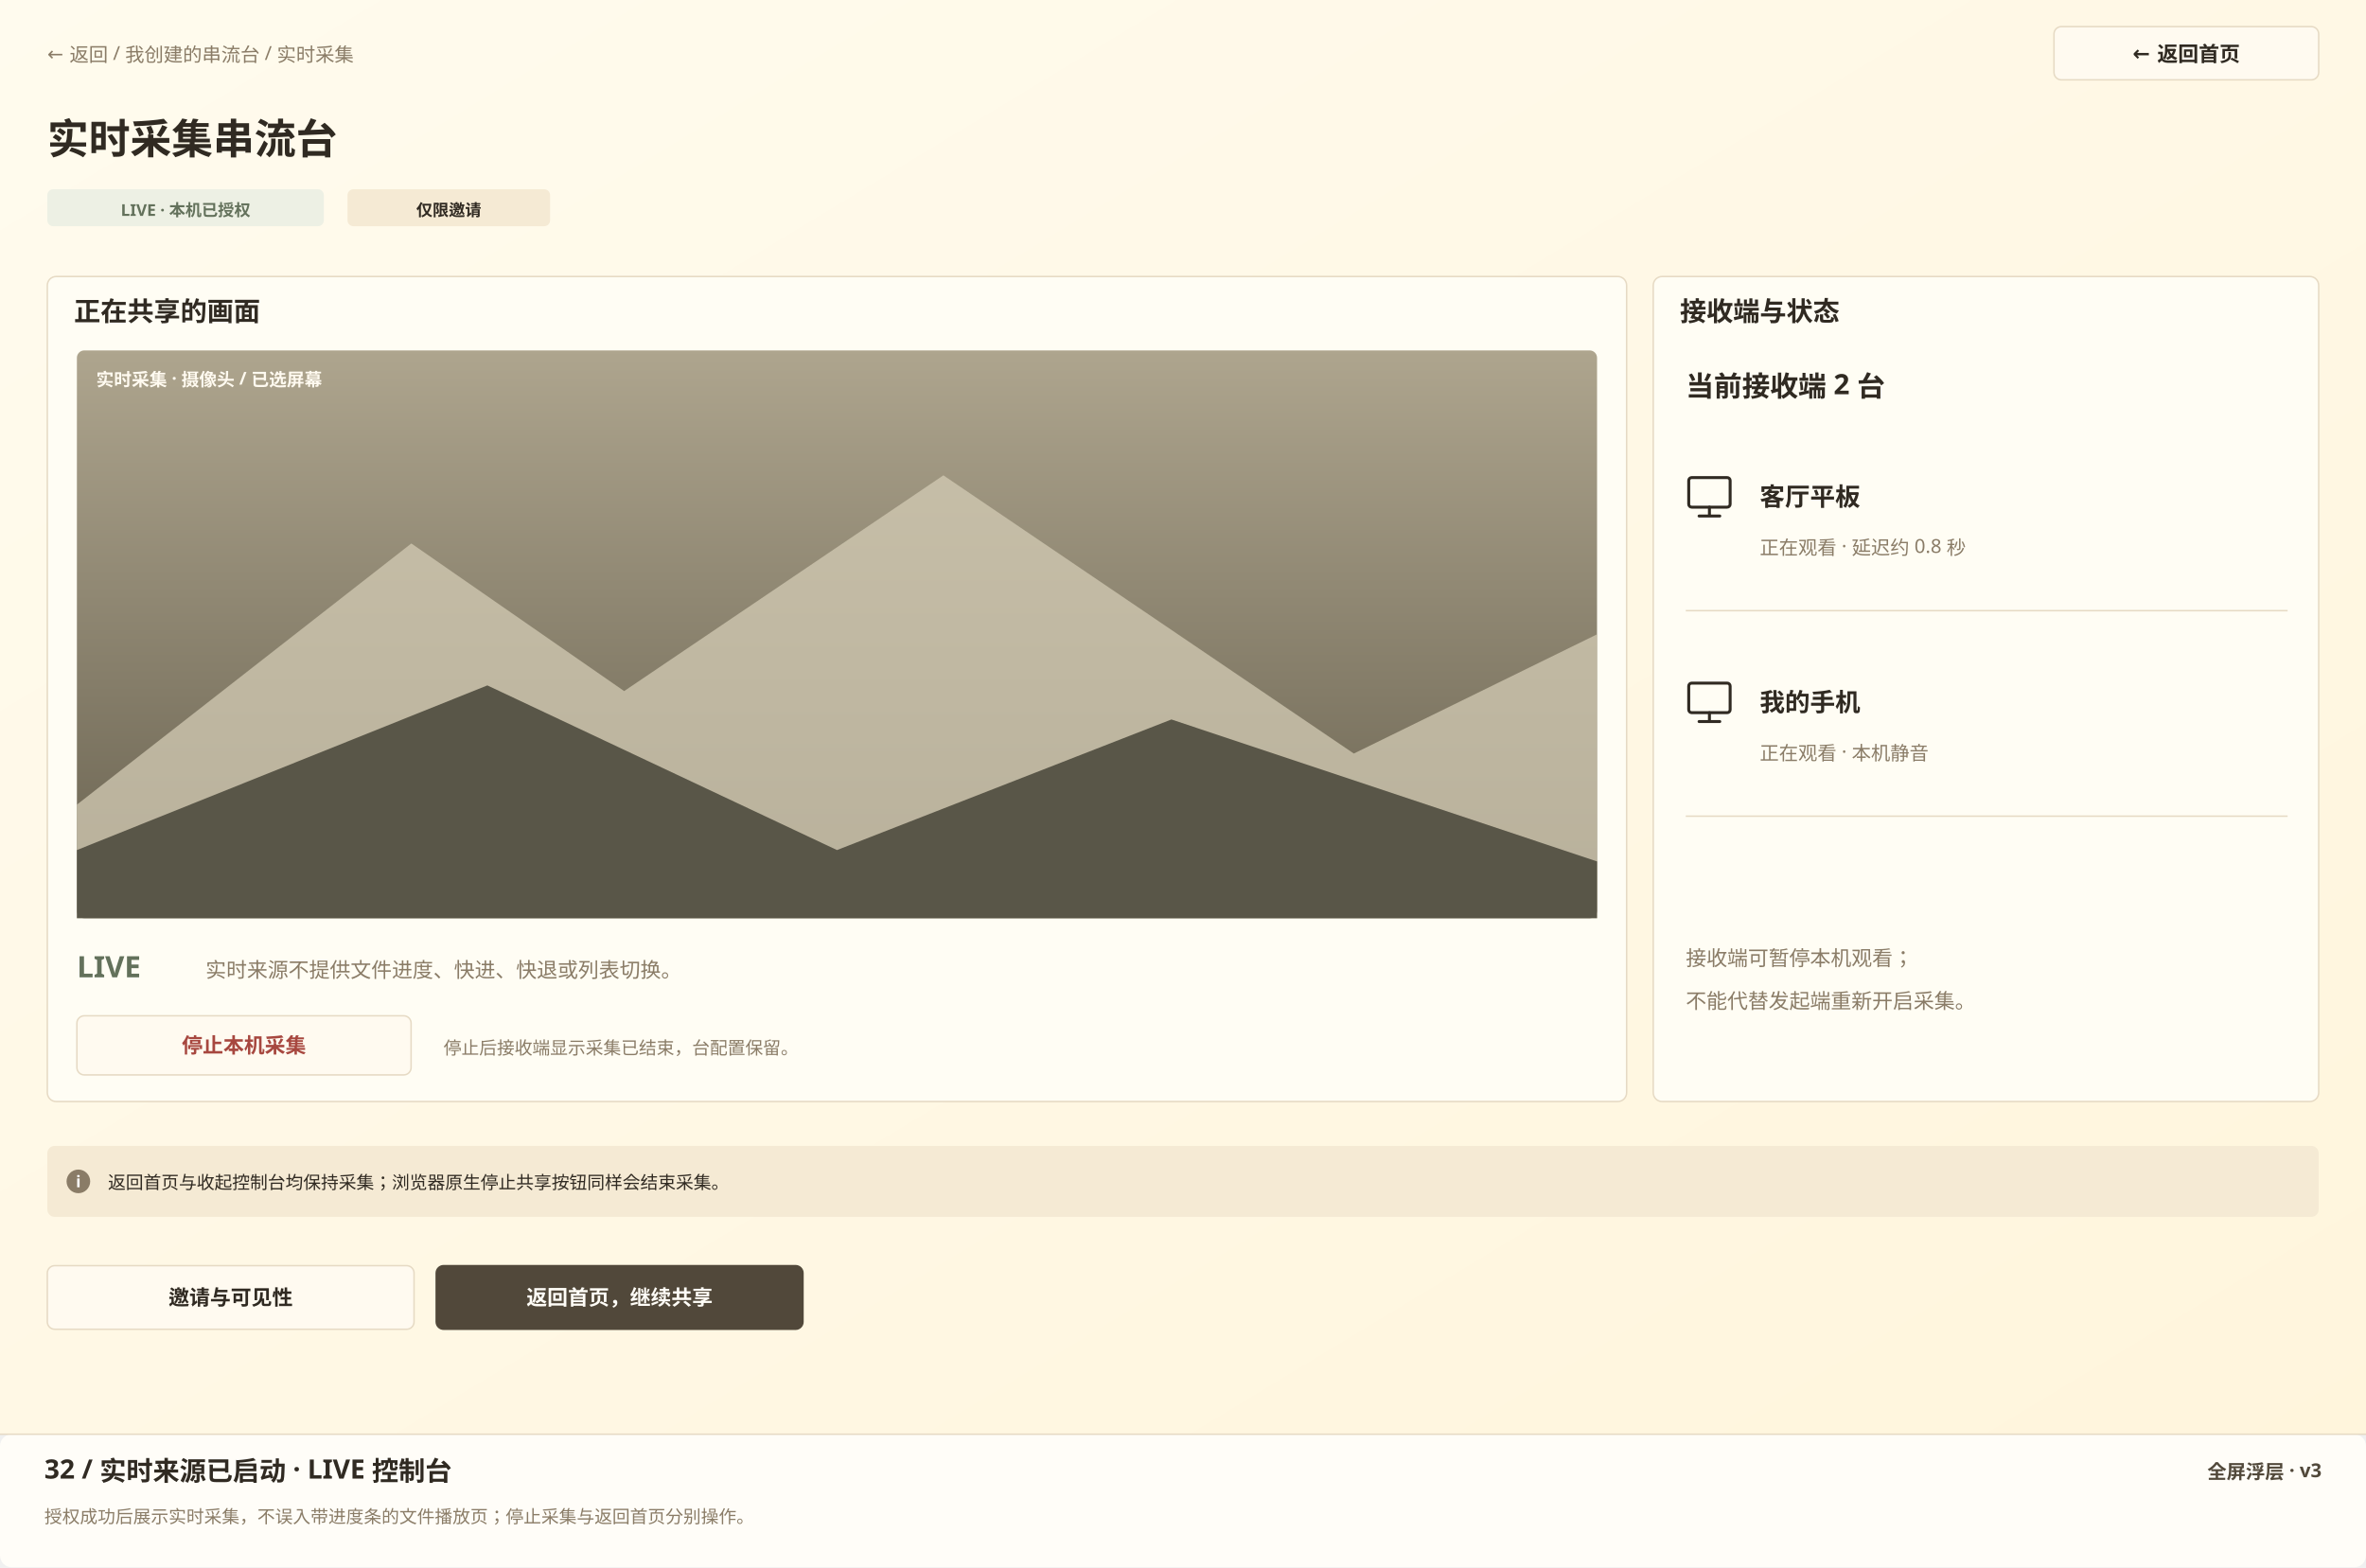
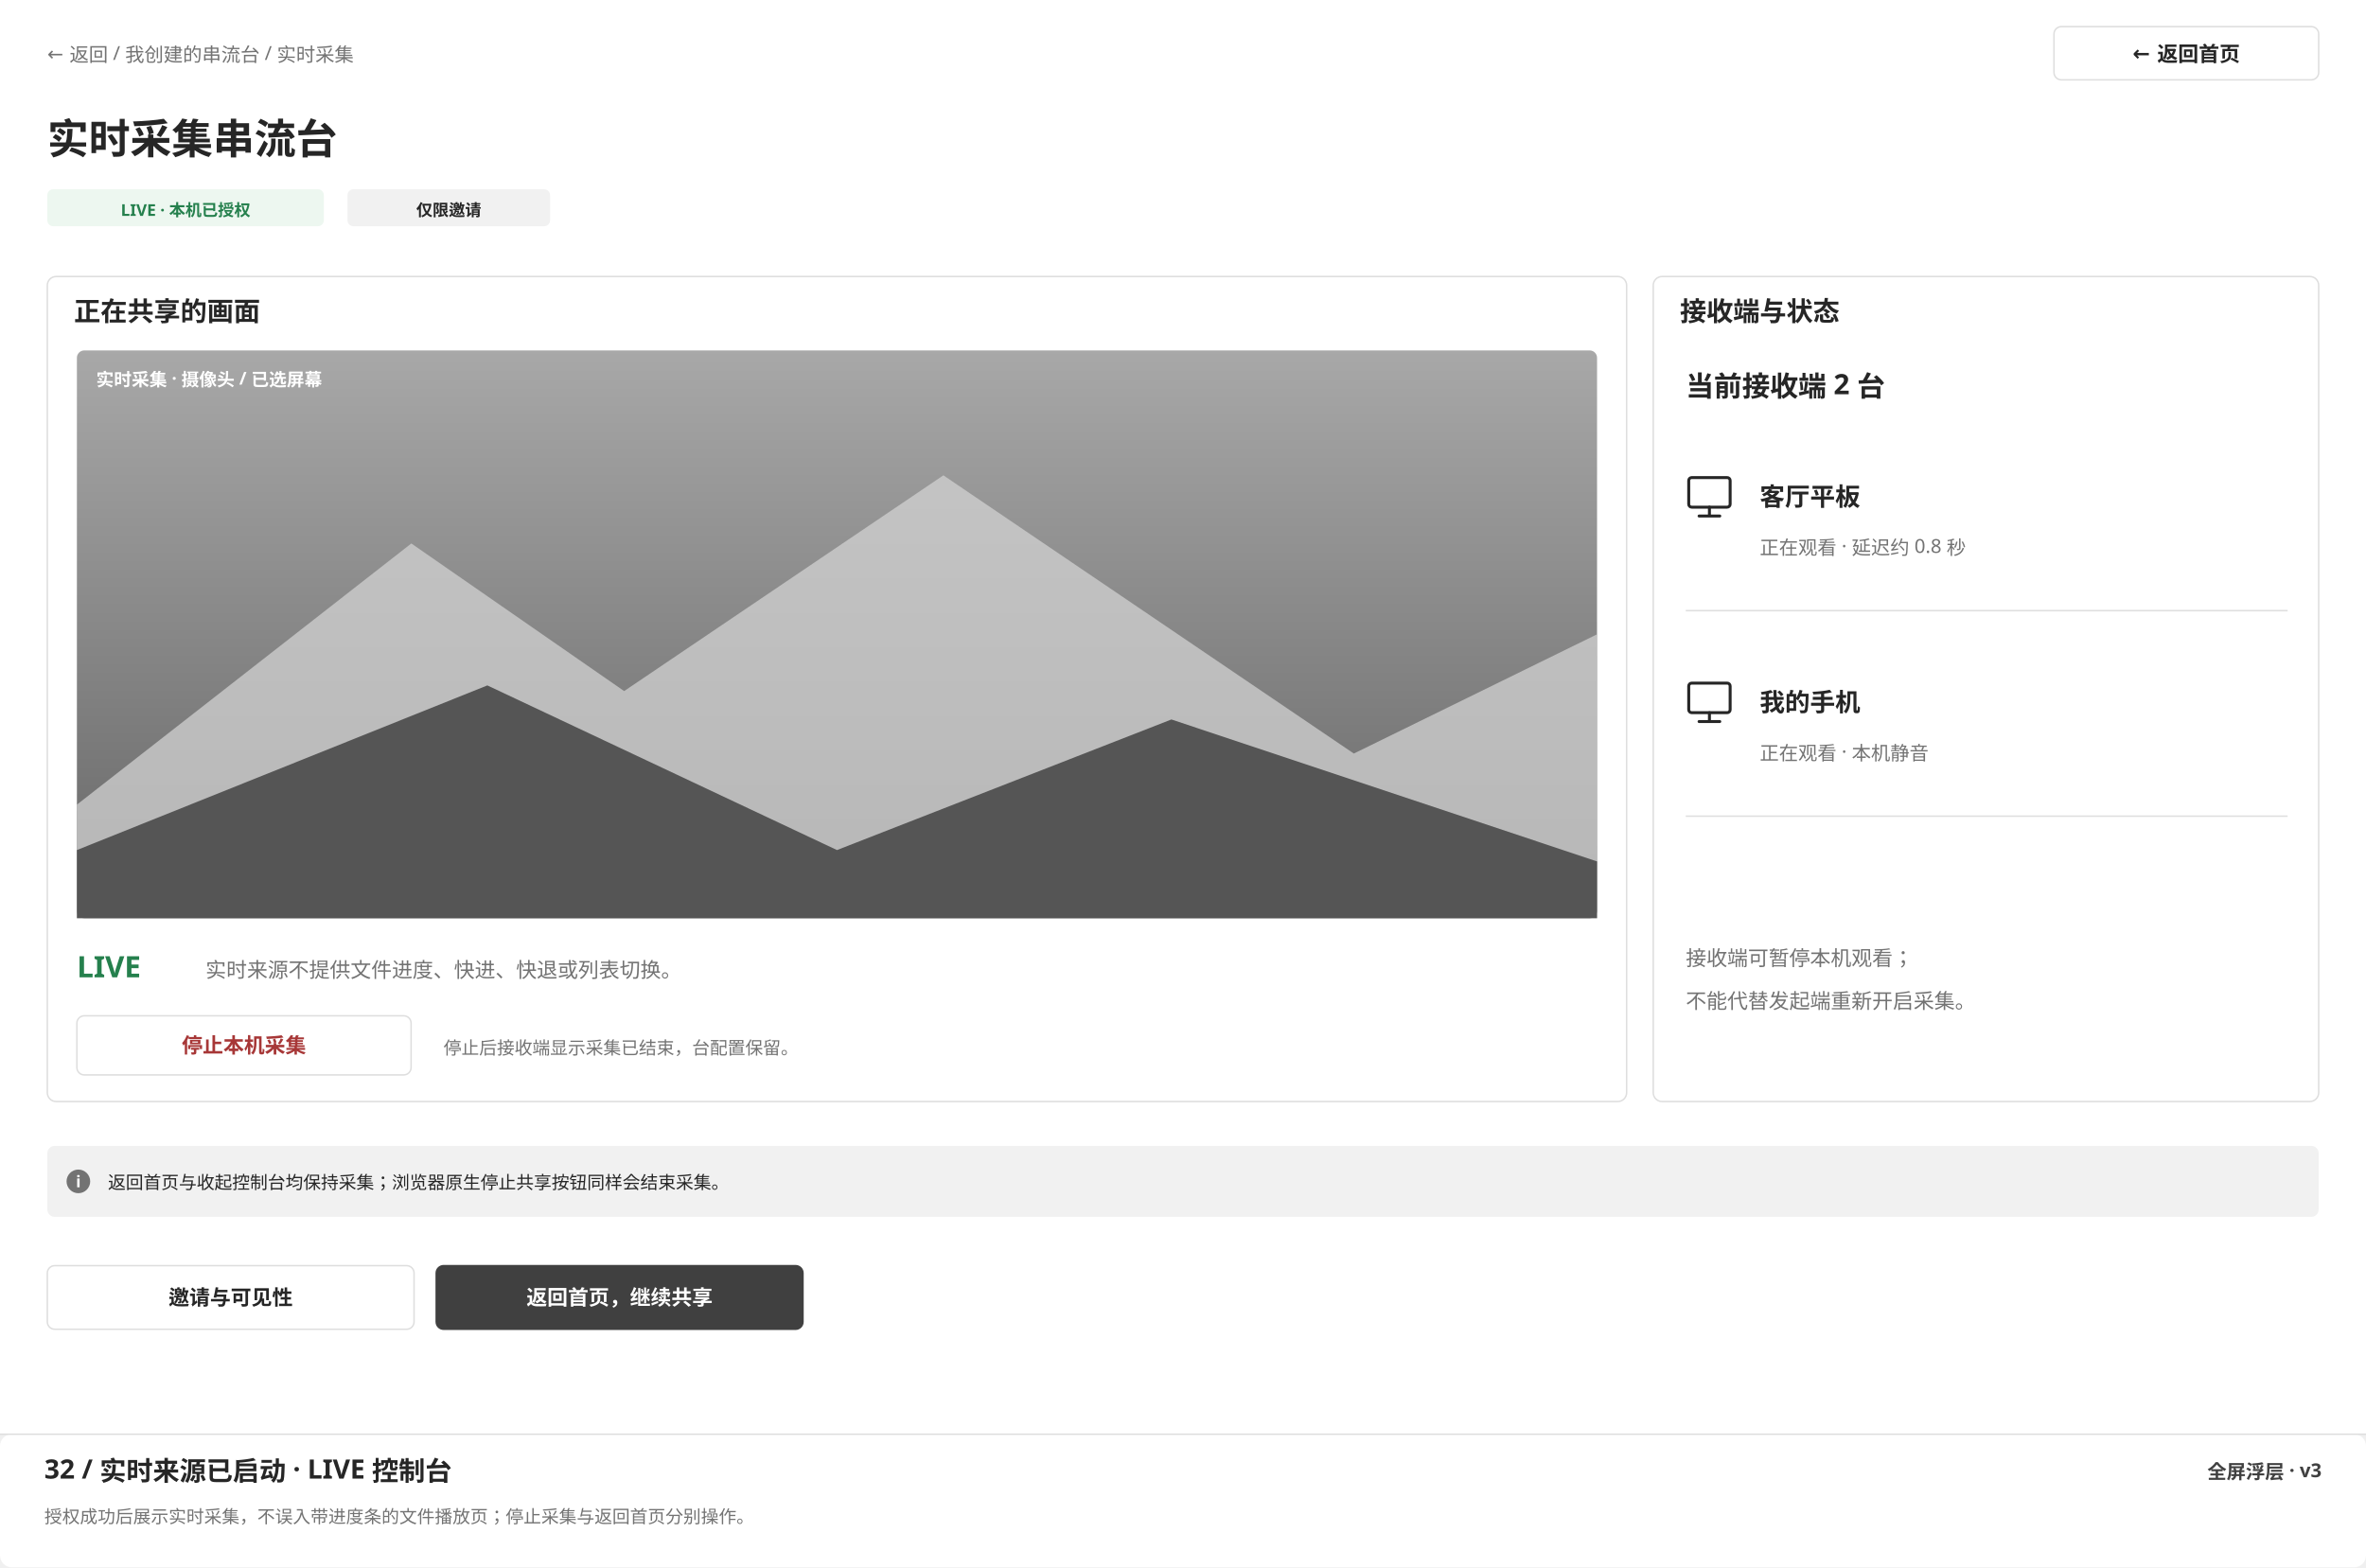
<svg xmlns="http://www.w3.org/2000/svg" width="1600" height="1060" viewBox="0 0 1600 1060">
  <defs>
    <linearGradient id="warm" x1="0" y1="0" x2="1" y2="1">
-       <stop stop-color="#fffbee" />
-       <stop offset="1" stop-color="#fff5dc" />
+       <stop stop-color="#ffffff" />
+       <stop offset="1" stop-color="#ffffff" />
    </linearGradient>
    <linearGradient id="land" x1="0" y1="0" x2="0" y2="1">
-       <stop stop-color="#aea58e" />
-       <stop offset="1" stop-color="#68614f" />
+       <stop stop-color="#a8a8a8" />
+       <stop offset="1" stop-color="#666666" />
    </linearGradient>
    <filter id="shadow">
-       <feDropShadow dx="0" dy="6" stdDeviation="9" flood-color="#3e3525" flood-opacity=".16" />
+       <feDropShadow dx="0" dy="6" stdDeviation="9" flood-color="#000000" flood-opacity=".16" />
    </filter>
  </defs>
  <rect x="0" y="0" width="1600" height="970" rx="0" fill="url(#warm)" stroke="none" />
-   <text x="32" y="41" font-family="Microsoft YaHei, Segoe UI, sans-serif" font-size="13" font-weight="400" text-anchor="start" fill="#8a7c67">← 返回  /  我创建的串流台  /  实时采集</text>
+   <text x="32" y="41" font-family="Microsoft YaHei, Segoe UI, sans-serif" font-size="13" font-weight="400" text-anchor="start" fill="#737373">← 返回  /  我创建的串流台  /  实时采集</text>
  <a href="02-discovery.svg" aria-label="返回串流控制台">
    <rect x="28" y="15" width="205" height="37" fill="transparent" />
  </a>
-   <rect x="1389" y="18" width="179" height="36" rx="5" fill="#fffaf0" stroke="#e6dac4" />
-   <text x="1478.5" y="41" font-family="Microsoft YaHei, Segoe UI, sans-serif" font-size="14" font-weight="600" text-anchor="middle" fill="#302a22">← 返回首页</text>
+   <rect x="1389" y="18" width="179" height="36" rx="5" fill="#ffffff" stroke="#dedede" />
+   <text x="1478.5" y="41" font-family="Microsoft YaHei, Segoe UI, sans-serif" font-size="14" font-weight="600" text-anchor="middle" fill="#262626">← 返回首页</text>
  <a href="22-home-background.svg" aria-label="← 返回首页">
    <rect x="1389" y="18" width="179" height="36" fill="transparent" />
  </a>
-   <text x="32" y="104" font-family="Microsoft YaHei, Segoe UI, sans-serif" font-size="28" font-weight="700" text-anchor="start" fill="#302a22">实时采集串流台</text>
-   <rect x="32" y="128" width="187" height="25" rx="4" fill="#edf0e4" stroke="none" />
-   <text x="125.5" y="146" font-family="Microsoft YaHei, Segoe UI, sans-serif" font-size="11" font-weight="600" text-anchor="middle" fill="#63715b">LIVE · 本机已授权</text>
-   <rect x="235" y="128" width="137" height="25" rx="4" fill="#f5ead4" stroke="none" />
-   <text x="303.5" y="146" font-family="Microsoft YaHei, Segoe UI, sans-serif" font-size="11" font-weight="600" text-anchor="middle" fill="#302a22">仅限邀请</text>
-   <rect x="32" y="187" width="1068" height="558" rx="6" fill="#fffdf4" stroke="#e6dac4" />
-   <text x="50" y="217" font-family="Microsoft YaHei, Segoe UI, sans-serif" font-size="18" font-weight="700" text-anchor="start" fill="#302a22">正在共享的画面</text>
+   <text x="32" y="104" font-family="Microsoft YaHei, Segoe UI, sans-serif" font-size="28" font-weight="700" text-anchor="start" fill="#262626">实时采集串流台</text>
+   <rect x="32" y="128" width="187" height="25" rx="4" fill="#edf7f0" stroke="none" />
+   <text x="125.5" y="146" font-family="Microsoft YaHei, Segoe UI, sans-serif" font-size="11" font-weight="600" text-anchor="middle" fill="#25804d">LIVE · 本机已授权</text>
+   <rect x="235" y="128" width="137" height="25" rx="4" fill="#f1f1f1" stroke="none" />
+   <text x="303.5" y="146" font-family="Microsoft YaHei, Segoe UI, sans-serif" font-size="11" font-weight="600" text-anchor="middle" fill="#262626">仅限邀请</text>
+   <rect x="32" y="187" width="1068" height="558" rx="6" fill="#ffffff" stroke="#dedede" />
+   <text x="50" y="217" font-family="Microsoft YaHei, Segoe UI, sans-serif" font-size="18" font-weight="700" text-anchor="start" fill="#262626">正在共享的画面</text>
  <rect x="52" y="237" width="1028" height="384" rx="5" fill="url(#land)" stroke="none" />
-   <path d="M52 544.2L278.16 367.56 422.08 467.4 637.96 321.48 915.52 509.64 1080 429V621H52Z" fill="#d3cbb4" opacity=".75" />
-   <path d="M52 574.92L329.56 463.56 566 574.92 792.16 486.6 1080 582.6V621H52Z" fill="#595648" />
-   <text x="65" y="261" font-family="Microsoft YaHei, Segoe UI, sans-serif" font-size="12" font-weight="600" text-anchor="start" fill="#fffaf0">实时采集 · 摄像头 / 已选屏幕</text>
-   <text x="52" y="661" font-family="Microsoft YaHei, Segoe UI, sans-serif" font-size="20" font-weight="700" text-anchor="start" fill="#63715b">LIVE</text>
-   <text x="139" y="661" font-family="Microsoft YaHei, Segoe UI, sans-serif" font-size="14" font-weight="400" text-anchor="start" fill="#8a7c67">实时来源不提供文件进度、快进、快退或列表切换。</text>
-   <rect x="52" y="687" width="226" height="40" rx="5" fill="#fffaf0" stroke="#e6dac4" />
-   <text x="165" y="712" font-family="Microsoft YaHei, Segoe UI, sans-serif" font-size="14" font-weight="600" text-anchor="middle" fill="#a7473f">停止本机采集</text>
+   <path d="M52 544.2L278.16 367.56 422.08 467.4 637.96 321.48 915.52 509.64 1080 429V621H52Z" fill="#d2d2d2" opacity=".75" />
+   <path d="M52 574.92L329.56 463.56 566 574.92 792.16 486.6 1080 582.6V621H52Z" fill="#555555" />
+   <text x="65" y="261" font-family="Microsoft YaHei, Segoe UI, sans-serif" font-size="12" font-weight="600" text-anchor="start" fill="#ffffff">实时采集 · 摄像头 / 已选屏幕</text>
+   <text x="52" y="661" font-family="Microsoft YaHei, Segoe UI, sans-serif" font-size="20" font-weight="700" text-anchor="start" fill="#25804d">LIVE</text>
+   <text x="139" y="661" font-family="Microsoft YaHei, Segoe UI, sans-serif" font-size="14" font-weight="400" text-anchor="start" fill="#737373">实时来源不提供文件进度、快进、快退或列表切换。</text>
+   <rect x="52" y="687" width="226" height="40" rx="5" fill="#ffffff" stroke="#dedede" />
+   <text x="165" y="712" font-family="Microsoft YaHei, Segoe UI, sans-serif" font-size="14" font-weight="600" text-anchor="middle" fill="#a73737">停止本机采集</text>
  <a href="14-camera.svg" aria-label="停止本机采集">
    <rect x="52" y="687" width="226" height="40" fill="transparent" />
  </a>
-   <text x="300" y="713" font-family="Microsoft YaHei, Segoe UI, sans-serif" font-size="12" font-weight="400" text-anchor="start" fill="#8a7c67">停止后接收端显示采集已结束，台配置保留。</text>
-   <rect x="1118" y="187" width="450" height="558" rx="6" fill="#fffdf4" stroke="#e6dac4" />
-   <text x="1136" y="217" font-family="Microsoft YaHei, Segoe UI, sans-serif" font-size="18" font-weight="700" text-anchor="start" fill="#302a22">接收端与状态</text>
-   <text x="1140" y="268" font-family="Microsoft YaHei, Segoe UI, sans-serif" font-size="19" font-weight="700" text-anchor="start" fill="#302a22">当前接收端  2 台</text>
-   <g transform="translate(1140 319) scale(1)" fill="none" stroke="#302a22" stroke-width="2" stroke-linecap="round" stroke-linejoin="round">
+   <text x="300" y="713" font-family="Microsoft YaHei, Segoe UI, sans-serif" font-size="12" font-weight="400" text-anchor="start" fill="#737373">停止后接收端显示采集已结束，台配置保留。</text>
+   <rect x="1118" y="187" width="450" height="558" rx="6" fill="#ffffff" stroke="#dedede" />
+   <text x="1136" y="217" font-family="Microsoft YaHei, Segoe UI, sans-serif" font-size="18" font-weight="700" text-anchor="start" fill="#262626">接收端与状态</text>
+   <text x="1140" y="268" font-family="Microsoft YaHei, Segoe UI, sans-serif" font-size="19" font-weight="700" text-anchor="start" fill="#262626">当前接收端  2 台</text>
+   <g transform="translate(1140 319) scale(1)" fill="none" stroke="#262626" stroke-width="2" stroke-linecap="round" stroke-linejoin="round">
    <rect x="2" y="4" width="28" height="20" rx="2" />
    <path d="M16 24v6M9 30h14" />
  </g>
-   <text x="1190" y="342" font-family="Microsoft YaHei, Segoe UI, sans-serif" font-size="17" font-weight="700" text-anchor="start" fill="#302a22">客厅平板</text>
-   <text x="1190" y="375" font-family="Microsoft YaHei, Segoe UI, sans-serif" font-size="13" font-weight="400" text-anchor="start" fill="#8a7c67">正在观看 · 延迟约 0.8 秒</text>
-   <line x1="1140" y1="413" x2="1547" y2="413" stroke="#e6dac4" stroke-width="1" />
-   <g transform="translate(1140 458) scale(1)" fill="none" stroke="#302a22" stroke-width="2" stroke-linecap="round" stroke-linejoin="round">
+   <text x="1190" y="342" font-family="Microsoft YaHei, Segoe UI, sans-serif" font-size="17" font-weight="700" text-anchor="start" fill="#262626">客厅平板</text>
+   <text x="1190" y="375" font-family="Microsoft YaHei, Segoe UI, sans-serif" font-size="13" font-weight="400" text-anchor="start" fill="#737373">正在观看 · 延迟约 0.8 秒</text>
+   <line x1="1140" y1="413" x2="1547" y2="413" stroke="#dedede" stroke-width="1" />
+   <g transform="translate(1140 458) scale(1)" fill="none" stroke="#262626" stroke-width="2" stroke-linecap="round" stroke-linejoin="round">
    <rect x="2" y="4" width="28" height="20" rx="2" />
    <path d="M16 24v6M9 30h14" />
  </g>
-   <text x="1190" y="481" font-family="Microsoft YaHei, Segoe UI, sans-serif" font-size="17" font-weight="700" text-anchor="start" fill="#302a22">我的手机</text>
-   <text x="1190" y="514" font-family="Microsoft YaHei, Segoe UI, sans-serif" font-size="13" font-weight="400" text-anchor="start" fill="#8a7c67">正在观看 · 本机静音</text>
-   <line x1="1140" y1="552" x2="1547" y2="552" stroke="#e6dac4" stroke-width="1" />
-   <text x="1140" y="653" font-family="Microsoft YaHei, Segoe UI, sans-serif" font-size="14" font-weight="400" text-anchor="start" fill="#8a7c67">接收端可暂停本机观看；</text>
-   <text x="1140" y="682" font-family="Microsoft YaHei, Segoe UI, sans-serif" font-size="14" font-weight="400" text-anchor="start" fill="#8a7c67">不能代替发起端重新开启采集。</text>
-   <rect x="32" y="775" width="1536" height="48" rx="5" fill="#f5ead4" stroke="none" />
-   <circle cx="53" cy="799" r="8" fill="#8a7c67" stroke="none" />
+   <text x="1190" y="481" font-family="Microsoft YaHei, Segoe UI, sans-serif" font-size="17" font-weight="700" text-anchor="start" fill="#262626">我的手机</text>
+   <text x="1190" y="514" font-family="Microsoft YaHei, Segoe UI, sans-serif" font-size="13" font-weight="400" text-anchor="start" fill="#737373">正在观看 · 本机静音</text>
+   <line x1="1140" y1="552" x2="1547" y2="552" stroke="#dedede" stroke-width="1" />
+   <text x="1140" y="653" font-family="Microsoft YaHei, Segoe UI, sans-serif" font-size="14" font-weight="400" text-anchor="start" fill="#737373">接收端可暂停本机观看；</text>
+   <text x="1140" y="682" font-family="Microsoft YaHei, Segoe UI, sans-serif" font-size="14" font-weight="400" text-anchor="start" fill="#737373">不能代替发起端重新开启采集。</text>
+   <rect x="32" y="775" width="1536" height="48" rx="5" fill="#f1f1f1" stroke="none" />
+   <circle cx="53" cy="799" r="8" fill="#737373" stroke="none" />
  <text x="53" y="803" font-family="Microsoft YaHei, Segoe UI, sans-serif" font-size="11" font-weight="700" text-anchor="middle" fill="#fff">i</text>
-   <text x="73" y="804" font-family="Microsoft YaHei, Segoe UI, sans-serif" font-size="12" font-weight="500" text-anchor="start" fill="#302a22">返回首页与收起控制台均保持采集；浏览器原生停止共享按钮同样会结束采集。</text>
-   <rect x="32" y="856" width="248" height="43" rx="5" fill="#fffaf0" stroke="#e6dac4" />
-   <text x="156" y="882.5" font-family="Microsoft YaHei, Segoe UI, sans-serif" font-size="14" font-weight="600" text-anchor="middle" fill="#302a22">邀请与可见性</text>
+   <text x="73" y="804" font-family="Microsoft YaHei, Segoe UI, sans-serif" font-size="12" font-weight="500" text-anchor="start" fill="#262626">返回首页与收起控制台均保持采集；浏览器原生停止共享按钮同样会结束采集。</text>
+   <rect x="32" y="856" width="248" height="43" rx="5" fill="#ffffff" stroke="#dedede" />
+   <text x="156" y="882.5" font-family="Microsoft YaHei, Segoe UI, sans-serif" font-size="14" font-weight="600" text-anchor="middle" fill="#262626">邀请与可见性</text>
  <a href="09-access.svg" aria-label="邀请与可见性">
    <rect x="32" y="856" width="248" height="43" fill="transparent" />
  </a>
-   <rect x="295" y="856" width="248" height="43" rx="5" fill="#51483a" stroke="#51483a" />
-   <text x="419" y="882.5" font-family="Microsoft YaHei, Segoe UI, sans-serif" font-size="14" font-weight="600" text-anchor="middle" fill="#fffdf7">返回首页，继续共享</text>
+   <rect x="295" y="856" width="248" height="43" rx="5" fill="#404040" stroke="#404040" />
+   <text x="419" y="882.5" font-family="Microsoft YaHei, Segoe UI, sans-serif" font-size="14" font-weight="600" text-anchor="middle" fill="#ffffff">返回首页，继续共享</text>
  <a href="22-home-background.svg" aria-label="返回首页，继续共享">
    <rect x="295" y="856" width="248" height="43" fill="transparent" />
  </a>
-   <rect x="0" y="970" width="1600" height="90" rx="8" fill="#fffdf8" stroke="none" />
-   <line x1="0" y1="970" x2="1600" y2="970" stroke="#e6dac4" stroke-width="1" />
-   <text x="30" y="1000" font-family="Microsoft YaHei, Segoe UI, sans-serif" font-size="18" font-weight="700" text-anchor="start" fill="#302a22">32 / 实时来源已启动 · LIVE 控制台</text>
-   <text x="30" y="1030" font-family="Microsoft YaHei, Segoe UI, sans-serif" font-size="12" font-weight="400" text-anchor="start" fill="#8a7c67">授权成功后展示实时采集，不误入带进度条的文件播放页；停止采集与返回首页分别操作。</text>
-   <text x="1570" y="1000" font-family="Microsoft YaHei, Segoe UI, sans-serif" font-size="13" font-weight="600" text-anchor="end" fill="#51483a">全屏浮层 · v3</text>
+   <rect x="0" y="970" width="1600" height="90" rx="8" fill="#ffffff" stroke="none" />
+   <line x1="0" y1="970" x2="1600" y2="970" stroke="#dedede" stroke-width="1" />
+   <text x="30" y="1000" font-family="Microsoft YaHei, Segoe UI, sans-serif" font-size="18" font-weight="700" text-anchor="start" fill="#262626">32 / 实时来源已启动 · LIVE 控制台</text>
+   <text x="30" y="1030" font-family="Microsoft YaHei, Segoe UI, sans-serif" font-size="12" font-weight="400" text-anchor="start" fill="#737373">授权成功后展示实时采集，不误入带进度条的文件播放页；停止采集与返回首页分别操作。</text>
+   <text x="1570" y="1000" font-family="Microsoft YaHei, Segoe UI, sans-serif" font-size="13" font-weight="600" text-anchor="end" fill="#404040">全屏浮层 · v3</text>
</svg>
